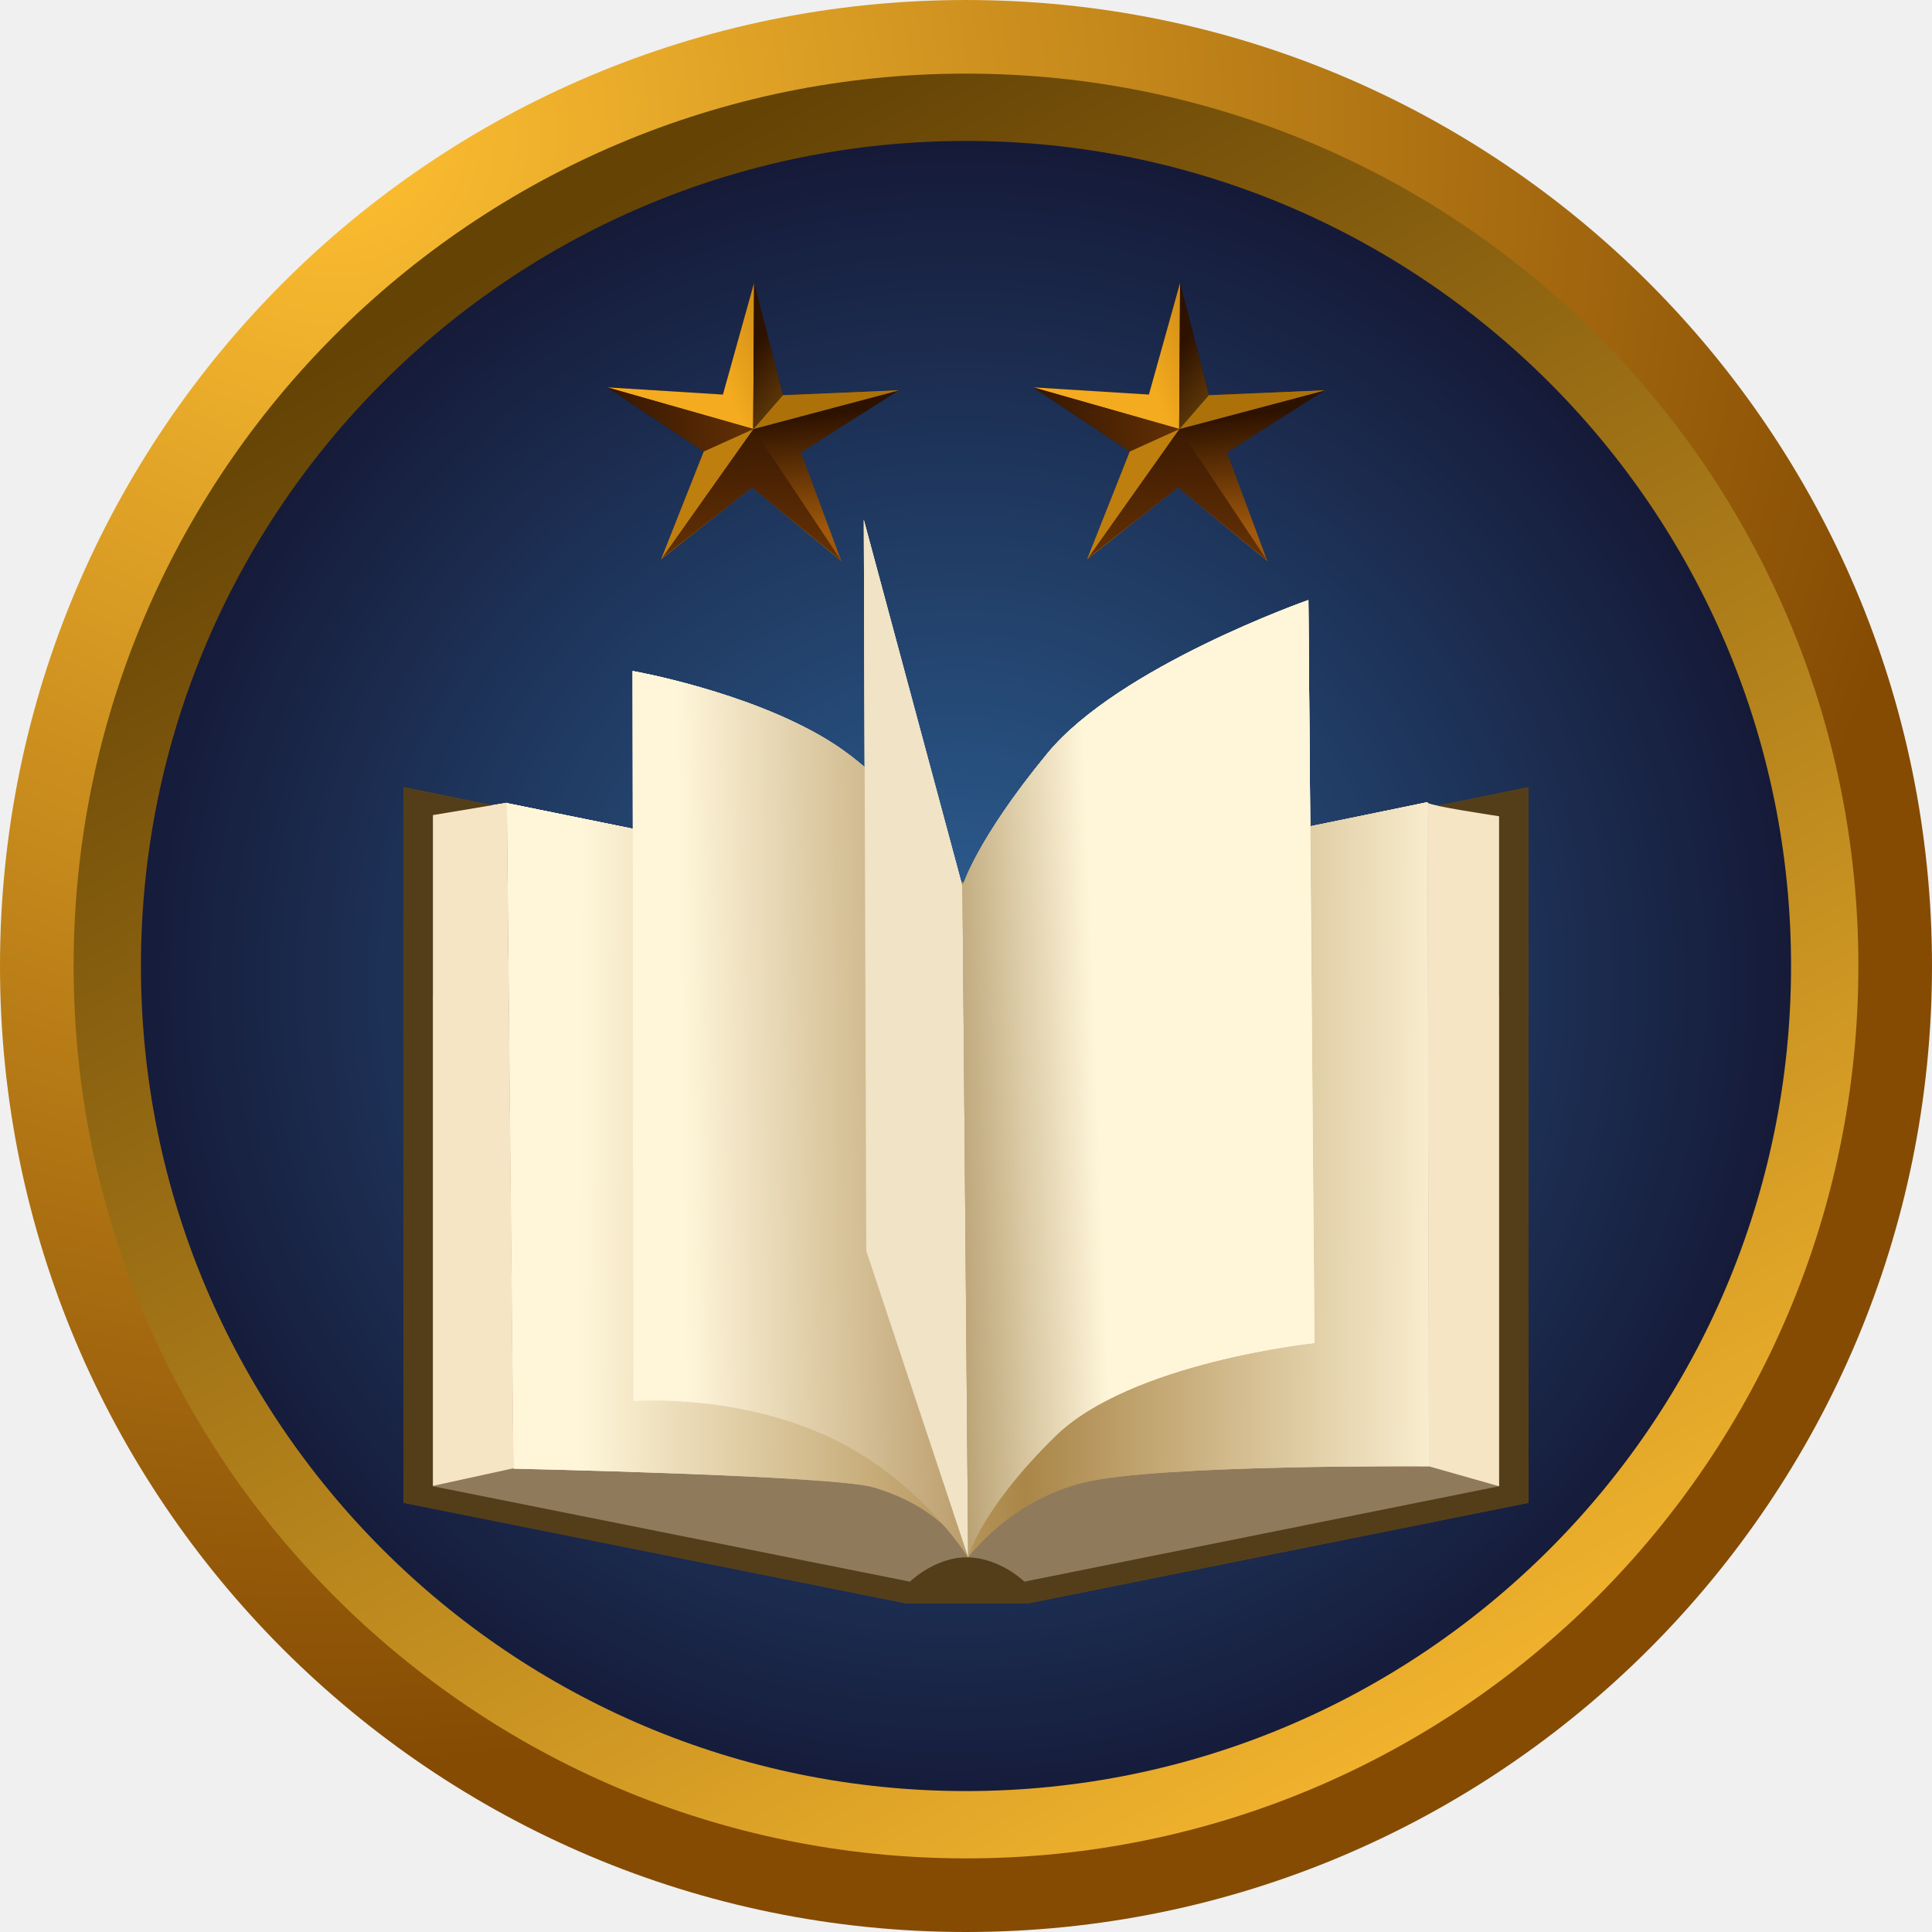
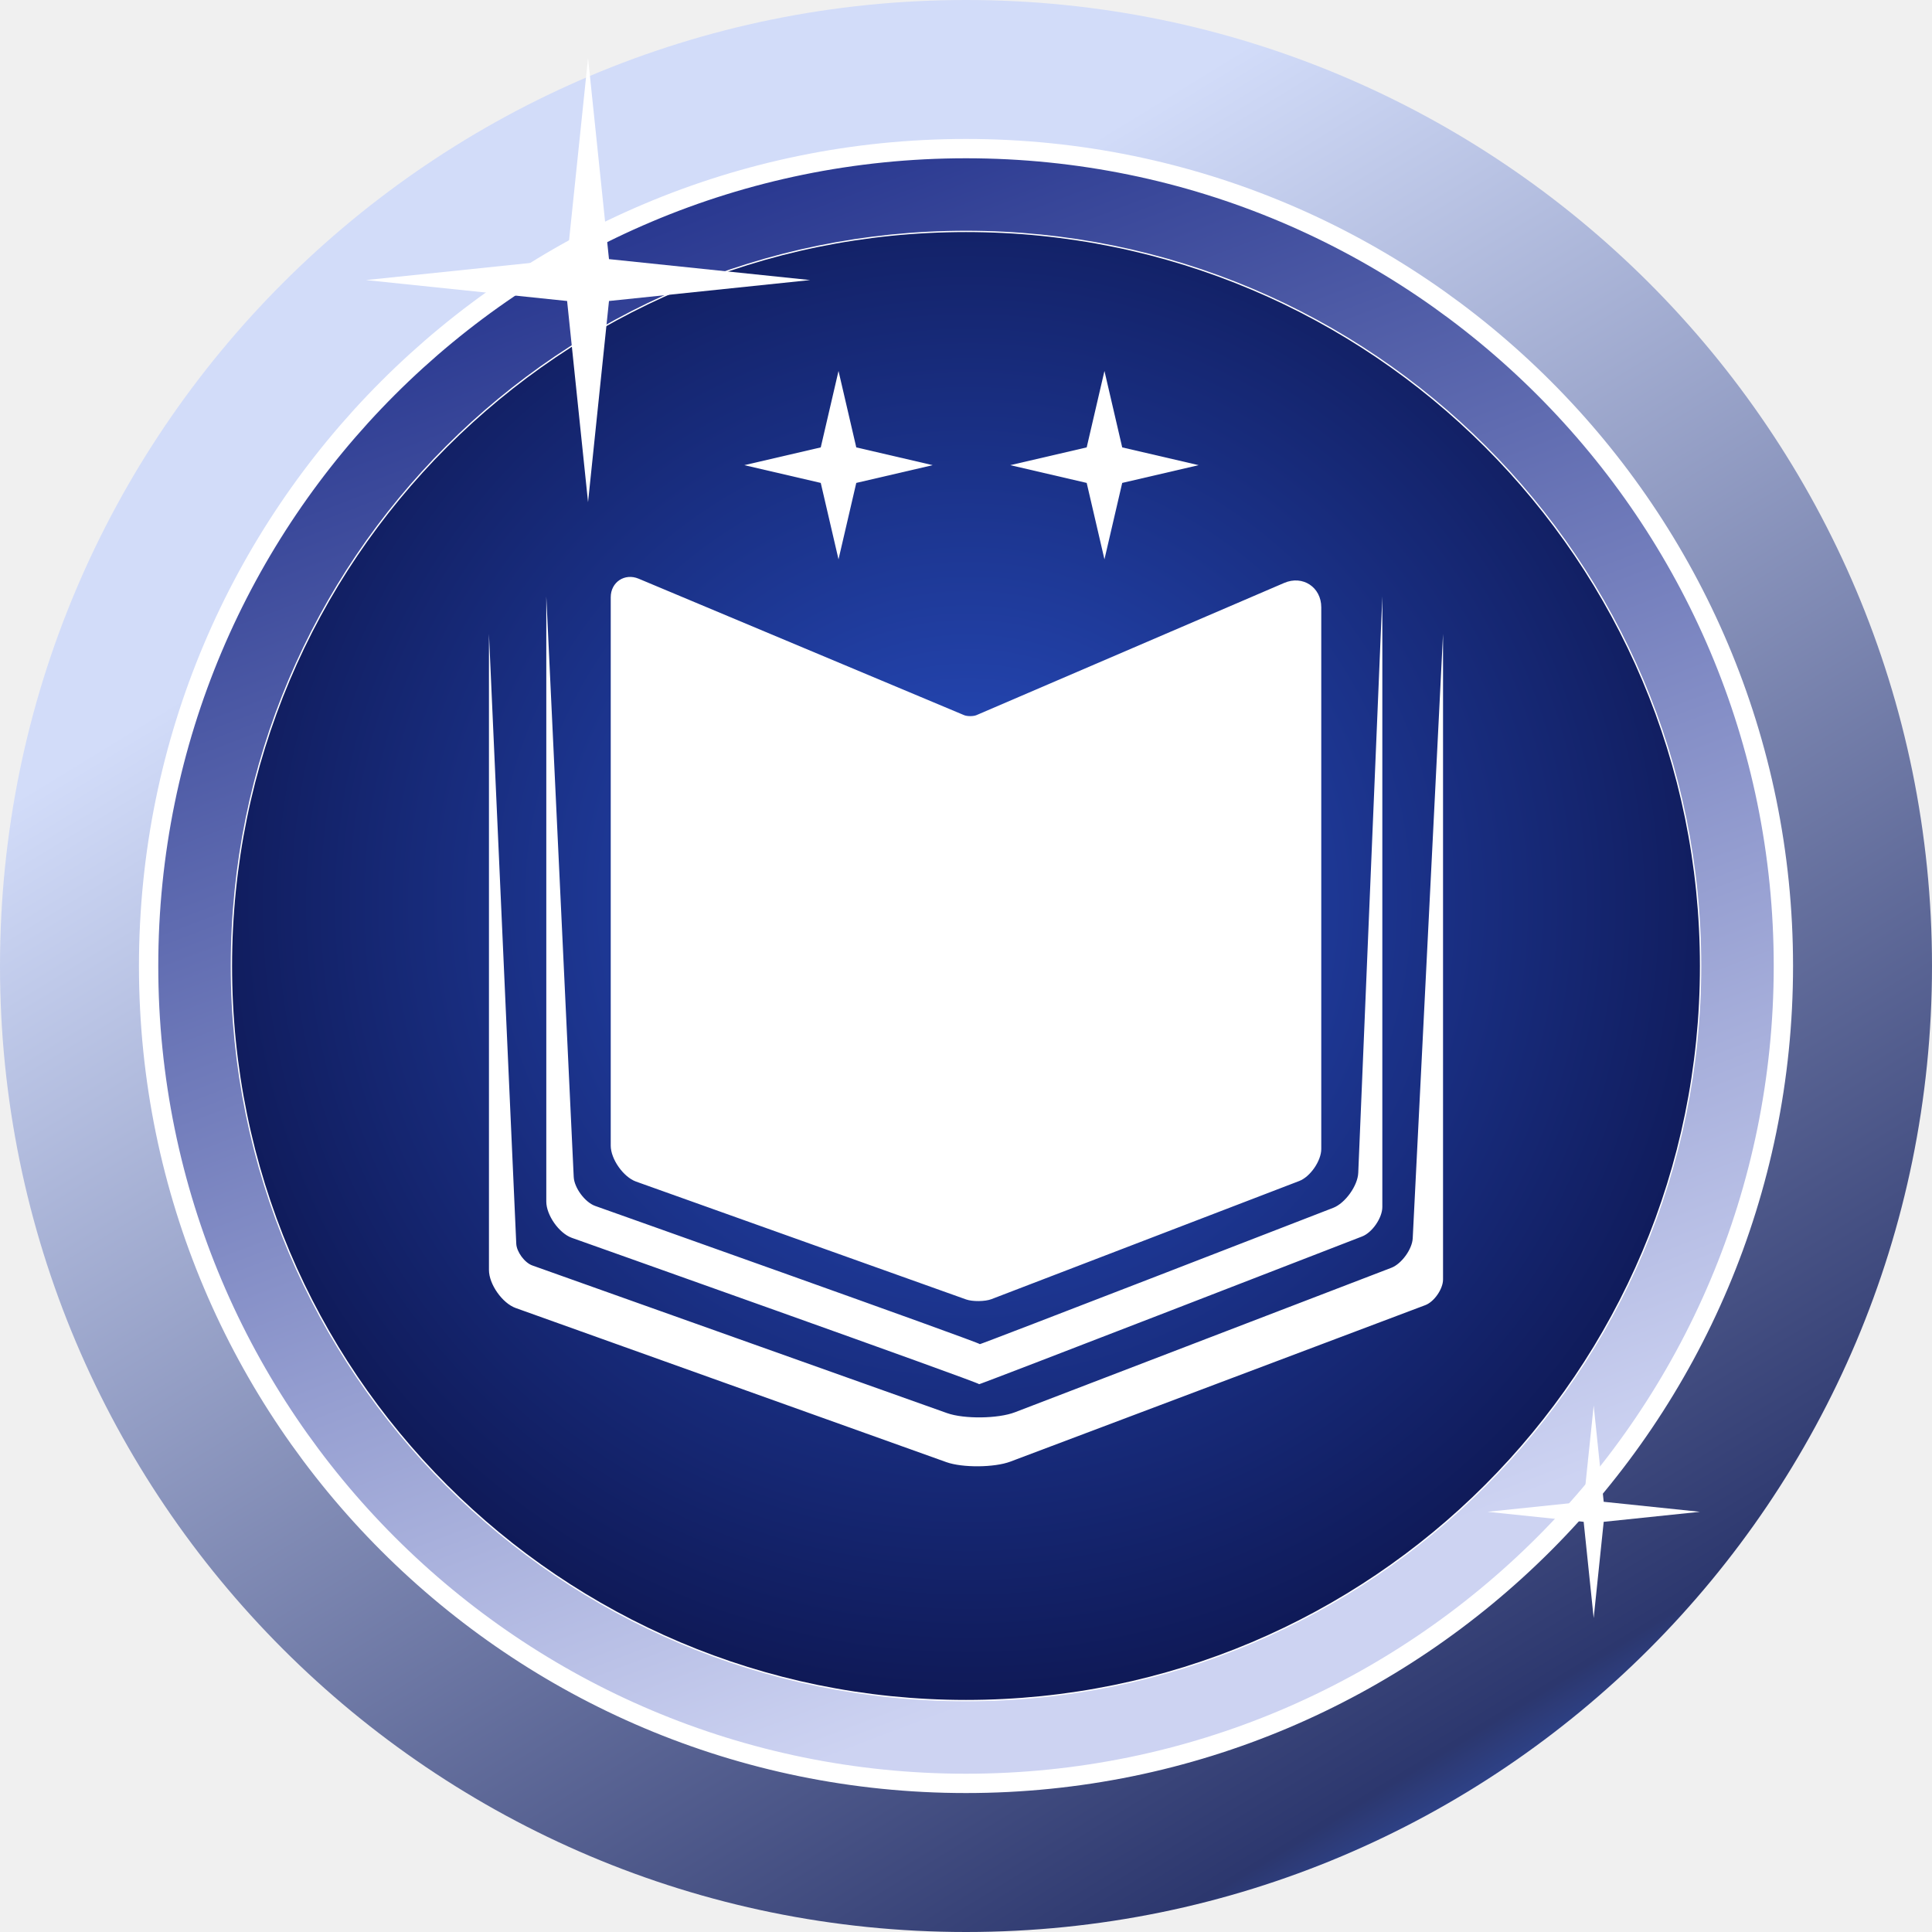
- <svg xmlns="http://www.w3.org/2000/svg" version="1.1" width="266.707" height="266.707" viewBox="877.694,854.611,266.707,266.707">
-   <defs id="element-1683">
-     <clipPath id="clip-1">
-       <path d="M877.694,1121.318v-266.707h266.707v266.707z" id="element-1684" fill="none" stroke="none" stroke-width="1" stroke-linecap="butt" stroke-linejoin="miter" />
-     </clipPath>
-     <radialGradient cx="923.878" cy="872.797" r="225.444" gradientUnits="userSpaceOnUse" id="color-1">
-       <stop offset="0" stop-color="#ffc032" id="element-1685" />
-       <stop offset="1" stop-color="#854b03" id="element-1686" />
+ <svg xmlns="http://www.w3.org/2000/svg" version="1.1" width="1300.156" height="1300.156" viewBox="109.655,-1274.65,1300.156,1300.156">
+   <defs id="element-433">
+     <linearGradient x1="540.945" y1="-995.41" x2="1169.545" y2="31.086" gradientUnits="userSpaceOnUse" id="color-1">
+       <stop offset="0" stop-color="#d2dcf9" id="element-434" />
+       <stop offset="0.872" stop-color="#2c376e" id="element-435" />
+       <stop offset="0.971" stop-color="#335fcd" id="element-436" />
+       <stop offset="1" stop-color="#747e9a" id="element-437" />
+     </linearGradient>
+     <linearGradient x1="947.934" y1="-196.349" x2="587.607" y2="-1146.035" gradientUnits="userSpaceOnUse" id="color-2">
+       <stop offset="0" stop-color="#cdd3f2" id="element-438" />
+       <stop offset="1" stop-color="#293890" id="element-439" />
+     </linearGradient>
+     <radialGradient cx="761.138" cy="-666.659" r="616.721" gradientUnits="userSpaceOnUse" id="color-3">
+       <stop offset="0" stop-color="#2950c6" id="element-440" />
+       <stop offset="1" stop-color="#0b1146" id="element-441" />
    </radialGradient>
-     <linearGradient x1="956.717" y1="884.815" x2="1079.536" y2="1097.888" gradientUnits="userSpaceOnUse" id="color-2">
-       <stop offset="0" stop-color="#644305" id="element-1687" />
-       <stop offset="1" stop-color="#f4b52e" id="element-1688" />
-       <stop offset="0.514" stop-color="#6f7969" id="element-1689" />
-     </linearGradient>
-     <radialGradient cx="1009.999" cy="990.022" r="126.947" gradientUnits="userSpaceOnUse" id="color-3">
-       <stop offset="0" stop-color="#2d6195" id="element-1690" />
-       <stop offset="1" stop-color="#13132f" id="element-1691" />
-     </radialGradient>
-     <linearGradient x1="987.289" y1="928.399" x2="985.562" y2="912.496" gradientUnits="userSpaceOnUse" id="color-4">
-       <stop offset="0" stop-color="#a0590b" id="element-1692" />
-       <stop offset="1" stop-color="#2e1200" id="element-1693" />
-     </linearGradient>
-     <linearGradient x1="973.574" y1="897.966" x2="990.895" y2="890.579" gradientUnits="userSpaceOnUse" id="color-5">
-       <stop offset="0" stop-color="#f4ab1f" id="element-1694" />
-       <stop offset="1" stop-color="#a96e0c" id="element-1695" />
-     </linearGradient>
-     <linearGradient x1="995.075" y1="911.31" x2="982.659" y2="901.53" gradientUnits="userSpaceOnUse" id="color-6">
-       <stop offset="0" stop-color="#8e5f11" id="element-1696" />
-       <stop offset="1" stop-color="#2e1200" id="element-1697" />
-     </linearGradient>
-     <linearGradient x1="997.102" y1="910.109" x2="958.061" y2="911.62" gradientUnits="userSpaceOnUse" id="color-7">
-       <stop offset="0" stop-color="#854408" id="element-1698" />
-       <stop offset="1" stop-color="#2e1200" id="element-1699" />
-     </linearGradient>
-     <linearGradient x1="981.989" y1="945.624" x2="981.411" y2="911.252" gradientUnits="userSpaceOnUse" id="color-8">
-       <stop offset="0" stop-color="#854408" id="element-1700" />
-       <stop offset="1" stop-color="#351601" id="element-1701" />
-     </linearGradient>
-     <linearGradient x1="1046.097" y1="928.399" x2="1044.37" y2="912.496" gradientUnits="userSpaceOnUse" id="color-9">
-       <stop offset="0" stop-color="#a0590b" id="element-1702" />
-       <stop offset="1" stop-color="#2e1200" id="element-1703" />
-     </linearGradient>
-     <linearGradient x1="1032.381" y1="897.966" x2="1049.703" y2="890.579" gradientUnits="userSpaceOnUse" id="color-10">
-       <stop offset="0" stop-color="#f4ab1f" id="element-1704" />
-       <stop offset="1" stop-color="#a96e0c" id="element-1705" />
-     </linearGradient>
-     <linearGradient x1="1053.882" y1="911.31" x2="1041.467" y2="901.53" gradientUnits="userSpaceOnUse" id="color-11">
-       <stop offset="0" stop-color="#8e5f11" id="element-1706" />
-       <stop offset="1" stop-color="#2e1200" id="element-1707" />
-     </linearGradient>
-     <linearGradient x1="1055.91" y1="910.109" x2="1016.868" y2="911.62" gradientUnits="userSpaceOnUse" id="color-12">
-       <stop offset="0" stop-color="#854408" id="element-1708" />
-       <stop offset="1" stop-color="#2e1200" id="element-1709" />
-     </linearGradient>
-     <linearGradient x1="1040.797" y1="945.624" x2="1040.219" y2="911.252" gradientUnits="userSpaceOnUse" id="color-13">
-       <stop offset="0" stop-color="#854408" id="element-1710" />
-       <stop offset="1" stop-color="#351601" id="element-1711" />
-     </linearGradient>
-     <clipPath id="clip-2">
-       <path d="M933.409,1075.962v-149.585h155.272v149.585z" id="element-1712" fill="none" stroke="none" stroke-width="1" stroke-linecap="butt" stroke-linejoin="miter" />
-     </clipPath>
-     <linearGradient x1="1080.124" y1="1035.854" x2="957.421" y2="1035.19" gradientUnits="userSpaceOnUse" id="color-14">
-       <stop offset="0" stop-color="#fff6da" id="element-1713" />
-       <stop offset="0.496" stop-color="#aa8648" id="element-1714" />
-       <stop offset="1" stop-color="#fff6da" id="element-1715" />
-     </linearGradient>
-     <linearGradient x1="971.78" y1="1012.439" x2="1036.975" y2="1011.521" gradientUnits="userSpaceOnUse" id="color-15">
-       <stop offset="0" stop-color="#fff6da" id="element-1716" />
-       <stop offset="1" stop-color="#8c6122" id="element-1717" />
-     </linearGradient>
-     <linearGradient x1="1030.088" y1="1026.671" x2="994.736" y2="1028.049" gradientUnits="userSpaceOnUse" id="color-16">
-       <stop offset="0" stop-color="#fff6da" id="element-1718" />
-       <stop offset="1" stop-color="#87642a" id="element-1719" />
-     </linearGradient>
-     <linearGradient x1="1080.124" y1="1035.854" x2="957.421" y2="1035.19" gradientUnits="userSpaceOnUse" id="color-17">
-       <stop offset="0" stop-color="#fff6da" id="element-1720" />
-       <stop offset="0.496" stop-color="#aa8648" id="element-1721" />
-       <stop offset="1" stop-color="#fff6da" id="element-1722" />
-     </linearGradient>
-     <linearGradient x1="971.78" y1="1012.439" x2="1036.975" y2="1011.521" gradientUnits="userSpaceOnUse" id="color-18">
-       <stop offset="0" stop-color="#fff6da" id="element-1723" />
-       <stop offset="1" stop-color="#8c6122" id="element-1724" />
-     </linearGradient>
-     <linearGradient x1="1030.088" y1="1026.671" x2="994.736" y2="1028.049" gradientUnits="userSpaceOnUse" id="color-19">
-       <stop offset="0" stop-color="#fff6da" id="element-1725" />
-       <stop offset="1" stop-color="#87642a" id="element-1726" />
-     </linearGradient>
-     <linearGradient x1="1080.124" y1="1035.854" x2="957.421" y2="1035.19" gradientUnits="userSpaceOnUse" id="color-20">
-       <stop offset="0" stop-color="#fff6da" id="element-1727" />
-       <stop offset="0.496" stop-color="#aa8648" id="element-1728" />
-       <stop offset="1" stop-color="#fff6da" id="element-1729" />
-     </linearGradient>
-     <linearGradient x1="1080.124" y1="1035.854" x2="957.421" y2="1035.19" gradientUnits="userSpaceOnUse" id="color-21">
-       <stop offset="0" stop-color="#fff6da" id="element-1730" />
-       <stop offset="0.496" stop-color="#aa8648" id="element-1731" />
-       <stop offset="1" stop-color="#fff6da" id="element-1732" />
-     </linearGradient>
-     <linearGradient x1="971.78" y1="1012.439" x2="1036.975" y2="1011.521" gradientUnits="userSpaceOnUse" id="color-22">
-       <stop offset="0" stop-color="#fff6da" id="element-1733" />
-       <stop offset="1" stop-color="#8c6122" id="element-1734" />
-     </linearGradient>
-     <linearGradient x1="971.78" y1="1012.439" x2="1036.975" y2="1011.521" gradientUnits="userSpaceOnUse" id="color-23">
-       <stop offset="0" stop-color="#fff6da" id="element-1735" />
-       <stop offset="1" stop-color="#8c6122" id="element-1736" />
-     </linearGradient>
-     <linearGradient x1="1030.088" y1="1026.671" x2="994.736" y2="1028.049" gradientUnits="userSpaceOnUse" id="color-24">
-       <stop offset="0" stop-color="#fff6da" id="element-1737" />
-       <stop offset="1" stop-color="#87642a" id="element-1738" />
-     </linearGradient>
-     <linearGradient x1="1030.088" y1="1026.671" x2="994.736" y2="1028.049" gradientUnits="userSpaceOnUse" id="color-25">
-       <stop offset="0" stop-color="#fff6da" id="element-1739" />
-       <stop offset="1" stop-color="#87642a" id="element-1740" />
-     </linearGradient>
  </defs>
-   <g fill="none" fill-rule="nonzero" stroke="none" stroke-width="none" stroke-linecap="none" stroke-linejoin="none" stroke-miterlimit="10" stroke-dasharray="" stroke-dashoffset="0" font-family="none" font-weight="none" font-size="none" text-anchor="none" id="element-1741">
-     <g id="element-1742">
-       <g clip-path="url(#clip-1)" id="Group 1">
-         <g id="element-1743" stroke-width="0" stroke-linecap="round" stroke-linejoin="round">
-           <g id="element-1744">
-             <g id="element-1745">
-               <path d="M877.694,987.965c0,-73.649 59.704,-133.353 133.353,-133.353c73.649,0 133.353,59.704 133.353,133.353c0,73.649 -59.704,133.353 -133.353,133.353c-73.649,0 -133.353,-59.704 -133.353,-133.353z" id="Path 1" fill="url(#color-1)" stroke="#000000" />
-               <path d="M887.857,987.965c0,-68.036 55.154,-123.191 123.191,-123.191c68.036,0 123.191,55.154 123.191,123.191c0,68.036 -55.154,123.191 -123.191,123.191c-68.036,0 -123.191,-55.154 -123.191,-123.191z" id="element-1746" fill="url(#color-2)" stroke="#000000" />
-               <path d="M897.15,987.965c0,-62.904 50.994,-113.897 113.897,-113.897c62.904,0 113.897,50.994 113.897,113.897c0,62.904 -50.994,113.897 -113.897,113.897c-62.904,0 -113.897,-50.994 -113.897,-113.897z" id="element-1747" fill="url(#color-3)" stroke="#000000" />
-               <g id="element-1748" stroke="#ff2020">
-                 <path d="M985.783,909.164l15.994,-0.67l-13.511,8.585l5.579,15.004l-12.34,-10.196l-12.545,9.943l5.884,-14.887l-13.333,-8.859l15.977,0.996l4.305,-15.418z" id="element-1749" fill="url(#color-4)" />
-                 <path d="M981.668,913.844l-20.156,-5.761l15.977,0.996l4.305,-15.418z" id="element-1750" fill="url(#color-5)" />
-                 <path d="M985.783,909.164l15.994,-0.67l-20.109,5.35l0.126,-20.183z" id="element-1751" fill="url(#color-6)" />
-                 <path d="M974.844,916.942l-13.333,-8.859l20.214,5.746z" id="element-1752" fill="url(#color-7)" />
-                 <path d="M981.725,913.829l-12.765,18l5.884,-14.887z" id="element-1753" fill="#be7f0e" />
-                 <path d="M981.505,921.886l-12.405,9.745l12.624,-17.802l12.08,18.146z" id="element-1754" fill="url(#color-8)" />
-                 <path d="M985.783,909.164l15.994,-0.67l-20.052,5.335z" id="element-1755" fill="#ac7209" />
-               </g>
-               <g id="element-1756" stroke="#ff2020">
-                 <path d="M1044.591,909.164l15.994,-0.67l-13.511,8.585l5.579,15.004l-12.34,-10.196l-12.545,9.943l5.884,-14.887l-13.333,-8.859l15.977,0.996l4.305,-15.418z" id="element-1757" fill="url(#color-9)" />
-                 <path d="M1040.475,913.844l-20.156,-5.761l15.977,0.996l4.305,-15.418z" id="element-1758" fill="url(#color-10)" />
-                 <path d="M1044.591,909.164l15.994,-0.67l-20.109,5.35l0.126,-20.183z" id="element-1759" fill="url(#color-11)" />
-                 <path d="M1033.652,916.942l-13.333,-8.859l20.214,5.746z" id="element-1760" fill="url(#color-12)" />
-                 <path d="M1040.533,913.829l-12.765,18l5.884,-14.887z" id="element-1761" fill="#be7f0e" />
-                 <path d="M1040.313,921.886l-12.405,9.745l12.624,-17.802l12.08,18.146z" id="element-1762" fill="url(#color-13)" />
-                 <path d="M1044.591,909.164l15.994,-0.67l-20.052,5.335z" id="element-1763" fill="#ac7209" />
-               </g>
-             </g>
-           </g>
-         </g>
+   <g fill="none" fill-rule="nonzero" stroke="none" stroke-width="none" stroke-linecap="round" stroke-linejoin="round" stroke-miterlimit="10" stroke-dasharray="" stroke-dashoffset="0" font-family="none" font-weight="none" font-size="none" text-anchor="none" id="element-442">
+     <g id="element-443">
+       <g id="Group 1">
+         <path d="M109.655,-624.572c0,-359.028 291.05,-650.078 650.078,-650.078c359.028,0 650.078,291.05 650.078,650.078c0,359.028 -291.05,650.078 -650.078,650.078c-359.028,0 -650.078,-291.05 -650.078,-650.078z" id="Path 1" fill="url(#color-1)" stroke="#000000" stroke-width="0" />
+         <path d="M337.328,-644.173c0,-244.113 198.524,-442.005 443.416,-442.005c244.892,0 443.416,197.893 443.416,442.005c0,244.113 -198.524,442.005 -443.416,442.005c-244.892,0 -443.416,-197.893 -443.416,-442.005z" id="element-444" fill="#ffffff" stroke="#000000" stroke-width="0" />
+         <path d="M209.667,-624.572c0,-303.793 246.273,-550.066 550.066,-550.066c303.793,0 550.066,246.273 550.066,550.066c0,303.793 -246.273,550.066 -550.066,550.066c-303.793,0 -550.066,-246.273 -550.066,-550.066zM759.732,-136.279c269.677,0 488.294,-218.617 488.294,-488.294c0,-269.677 -218.617,-488.294 -488.294,-488.294c-269.677,0 -488.294,218.617 -488.294,488.294c0,269.677 218.617,488.294 488.294,488.294z" id="CompoundPath 1" fill="url(#color-2)" stroke="#ffffff" stroke-width="13" />
+         <path d="M776.827,-400.361c-4.224,1.622 -12.71,1.722 -16.971,0.2l-222.159,-79.328c-8.523,-3.043 -17.045,-15.136 -17.045,-24.186v-369.051c0,-10.181 9.389,-16.425 18.778,-12.489l217.472,91.18l1.581,0.663c2.086,0.875 6.252,0.856 8.33,-0.037l1.585,-0.681l205.471,-88.281c12.472,-5.359 24.944,2.857 24.944,16.432v364.526c0,7.918 -7.392,18.674 -14.785,21.512zM789.596,-291.047c-10.728,4.045 -32.25,4.228 -43.044,0.365l-289.84,-103.722c-9.004,-3.222 -18.008,-16.007 -18.008,-25.57v-428.056l18.38,410.387c0.244,5.459 5.637,12.751 10.785,14.584l279.089,99.363c11.476,4.086 34.324,3.806 45.697,-0.559l253.364,-97.248c6.802,-2.611 13.969,-12.499 14.335,-19.776l20.405,-406.751v434.432c0,6.375 -5.965,15 -11.93,17.25zM494.433,-441.655c-8.571,-3.08 -17.142,-15.267 -17.142,-24.374v-407.257l18.456,390.685c0.344,7.278 7.545,17.02 14.401,19.483c0,0 259.705,92.205 258.893,93.017c-0.812,0.812 237.789,-91.717 237.789,-91.717c8.073,-3.114 16.506,-14.872 16.867,-23.517l16.209,-387.951v410.9c0,7.286 -6.798,17.194 -13.596,19.816c0,0 -258.604,100.279 -257.736,99.411c0.868,-0.868 -274.142,-98.496 -274.142,-98.496zM759.732,-130.668c272.776,0 493.904,-221.128 493.904,-493.904c0,-272.776 -221.128,-493.904 -493.904,-493.904c-272.776,0 -493.904,221.128 -493.904,493.904c0,272.776 221.128,493.904 493.904,493.904z" id="element-445" fill="url(#color-3)" stroke="#000000" stroke-width="0" />
+         <path d="M491.295,-1100.271l14.092,-135.375l14.092,135.375l135.375,14.092l-135.375,14.092l-14.092,135.375l-14.092,-135.375l-135.375,-14.092z" id="element-446" fill="#ffffff" stroke="#ffffff" stroke-width="0" />
+         <path d="M1175.396,-264.01l6.741,-64.758l6.741,64.758l64.758,6.741l-64.758,6.741l-6.741,64.758l-6.741,-64.758l-64.758,-6.741z" id="element-447" fill="#ffffff" stroke="#ffffff" stroke-width="0" />
      </g>
    </g>
-     <g id="element-1764">
-       <g clip-path="url(#clip-2)" id="element-1765">
-         <g id="Group 1 1 1 1" stroke="#000000" stroke-width="0" stroke-linecap="round" stroke-linejoin="round">
-           <path d="M1019.548,1075.965h-16.671l-69.465,-13.893v-98.801l68.274,13.893c0,0 17.465,-0.397 17.465,0c0,0.397 69.533,-13.893 69.533,-13.893v98.801z" id="Path 1 1 1 1" fill="#543e1a" />
-           <path d="M1019.105,1072.952c0,0 -3.274,-3.236 -7.756,-3.353c-4.482,-0.118 -8.047,3.353 -8.047,3.353l-65.843,-13.169v-67.752l64.715,13.169c0,0 16.555,-0.376 16.555,0c0,0.376 65.908,-13.169 65.908,-13.169v67.752z" id="element-1766" fill="#8f7a5b" />
-           <g id="element-1767" fill="url(#color-14)">
-             <path d="M1074.952,1057.034c0,0 -37.422,-0.292 -47.685,2.242c-10.263,2.533 -15.918,10.324 -15.918,10.324c0,0 -2.646,-6.59 -13.064,-9.671c-5.516,-1.631 -49.707,-2.575 -49.707,-2.575l-0.906,-91.873l54.502,11.088c0,0 16.555,-0.376 16.555,0c0,0.376 56.033,-11.222 56.033,-11.222z" id="element-1768" />
-           </g>
-           <path d="M948.578,1057.301l-11.119,2.431v-92.6l10.213,-1.704z" id="element-1769" fill="#f6e5c4" />
-           <g id="element-1770" fill="url(#color-15)">
-             <path d="M991.662,1052.748c-12.88,-5.827 -26.506,-4.737 -26.506,-4.737l-0.124,-100.764c0,0 15.917,2.792 26.957,9.539c11.04,6.747 18.573,20.197 18.573,20.197l0.788,92.616c0,0 -6.808,-11.024 -19.687,-16.851z" id="element-1771" />
-           </g>
-           <path d="M1074.952,1057.034c0,0 -0.217,-91.981 -0.217,-91.605c0,0.376 9.902,1.863 9.902,1.863v92.491z" id="element-1772" fill="#f6e5c4" />
-           <path d="M997.277,1027.286l-0.336,-100.906l13.62,50.604l0.788,92.616z" id="element-1773" fill="#f0e3c6" />
-           <g id="element-1774" fill="url(#color-16)">
-             <path d="M1023.307,1052.931c10.428,-10.271 35.845,-12.917 35.845,-12.917l-0.838,-102.568c0,0 -26.174,9.178 -36.052,21.192c-9.878,12.014 -11.701,18.345 -11.701,18.345l0.788,92.573c0,0 1.53,-6.355 11.958,-16.626z" id="element-1775" />
-           </g>
-         </g>
-       </g>
-     </g>
-     <path d="M933.409,1075.962v-149.585h155.272v149.585z" id="clip-7 1" fill="none" stroke="none" stroke-width="1" stroke-linecap="butt" stroke-linejoin="miter" />
-     <g stroke="#000000" stroke-width="0" stroke-linecap="round" stroke-linejoin="round" id="element-1776">
-       <g id="element-1777">
-         <path d="M1019.548,1075.965h-16.671l-69.465,-13.893v-98.801l68.274,13.893c0,0 17.465,-0.397 17.465,0c0,0.397 69.533,-13.893 69.533,-13.893v98.801z" id="element-1778" fill="#543e1a" />
-         <path d="M1019.105,1072.952c0,0 -3.274,-3.236 -7.756,-3.353c-4.482,-0.118 -8.047,3.353 -8.047,3.353l-65.843,-13.169v-67.752l64.715,13.169c0,0 16.555,-0.376 16.555,0c0,0.376 65.908,-13.169 65.908,-13.169v67.752z" id="element-1779" fill="#8f7a5b" />
-         <g id="element-1780" fill="url(#color-17)">
-           <path d="M1074.952,1057.034c0,0 -37.422,-0.292 -47.685,2.242c-10.263,2.533 -15.918,10.324 -15.918,10.324c0,0 -2.646,-6.59 -13.064,-9.671c-5.516,-1.631 -49.707,-2.575 -49.707,-2.575l-0.906,-91.873l54.502,11.088c0,0 16.555,-0.376 16.555,0c0,0.376 56.033,-11.222 56.033,-11.222z" id="element-1781" />
-         </g>
-         <path d="M948.578,1057.301l-11.119,2.431v-92.6l10.213,-1.704z" id="element-1782" fill="#f6e5c4" />
-         <g id="element-1783" fill="url(#color-18)">
-           <path d="M991.662,1052.748c-12.88,-5.827 -26.506,-4.737 -26.506,-4.737l-0.124,-100.764c0,0 15.917,2.792 26.957,9.539c11.04,6.747 18.573,20.197 18.573,20.197l0.788,92.616c0,0 -6.808,-11.024 -19.687,-16.851z" id="element-1784" />
-         </g>
-         <path d="M1074.952,1057.034c0,0 -0.217,-91.981 -0.217,-91.605c0,0.376 9.902,1.863 9.902,1.863v92.491z" id="element-1785" fill="#f6e5c4" />
-         <path d="M997.277,1027.286l-0.336,-100.906l13.62,50.604l0.788,92.616z" id="element-1786" fill="#f0e3c6" />
-         <g id="element-1787" fill="url(#color-19)">
-           <path d="M1023.307,1052.931c10.428,-10.271 35.845,-12.917 35.845,-12.917l-0.838,-102.568c0,0 -26.174,9.178 -36.052,21.192c-9.878,12.014 -11.701,18.345 -11.701,18.345l0.788,92.573c0,0 1.53,-6.355 11.958,-16.626z" id="element-1788" />
-         </g>
-       </g>
-     </g>
-     <path d="M1019.548,1075.965h-16.671l-69.465,-13.893v-98.801l68.274,13.893c0,0 17.465,-0.397 17.465,0c0,0.397 69.533,-13.893 69.533,-13.893v98.801z" id="element-1789" fill="#543e1a" stroke="#000000" stroke-width="0" stroke-linecap="round" stroke-linejoin="round" />
-     <path d="M1019.105,1072.952c0,0 -3.274,-3.236 -7.756,-3.353c-4.482,-0.118 -8.047,3.353 -8.047,3.353l-65.843,-13.169v-67.752l64.715,13.169c0,0 16.555,-0.376 16.555,0c0,0.376 65.908,-13.169 65.908,-13.169v67.752z" id="element-1790" fill="#8f7a5b" stroke="#000000" stroke-width="0" stroke-linecap="round" stroke-linejoin="round" />
-     <g fill="url(#color-20)" stroke="#000000" stroke-width="0" stroke-linecap="round" stroke-linejoin="round" id="element-1791">
-       <g id="element-1792">
-         <path d="M1074.952,1057.034c0,0 -37.422,-0.292 -47.685,2.242c-10.263,2.533 -15.918,10.324 -15.918,10.324c0,0 -2.646,-6.59 -13.064,-9.671c-5.516,-1.631 -49.707,-2.575 -49.707,-2.575l-0.906,-91.873l54.502,11.088c0,0 16.555,-0.376 16.555,0c0,0.376 56.033,-11.222 56.033,-11.222z" id="element-1793" />
-       </g>
-     </g>
-     <g fill="url(#color-21)" stroke="#000000" stroke-width="0" stroke-linecap="round" stroke-linejoin="round" id="element-1794">
-       <path d="M1074.952,1057.034c0,0 -37.422,-0.292 -47.685,2.242c-10.263,2.533 -15.918,10.324 -15.918,10.324c0,0 -2.646,-6.59 -13.064,-9.671c-5.516,-1.631 -49.707,-2.575 -49.707,-2.575l-0.906,-91.873l54.502,11.088c0,0 16.555,-0.376 16.555,0c0,0.376 56.033,-11.222 56.033,-11.222z" id="element-1795" />
-     </g>
-     <path d="M948.578,1057.301l-11.119,2.431v-92.6l10.213,-1.704z" id="element-1796" fill="#f6e5c4" stroke="#000000" stroke-width="0" stroke-linecap="round" stroke-linejoin="round" />
-     <g fill="url(#color-22)" stroke="#000000" stroke-width="0" stroke-linecap="round" stroke-linejoin="round" id="element-1797">
-       <g id="element-1798">
-         <path d="M991.662,1052.748c-12.88,-5.827 -26.506,-4.737 -26.506,-4.737l-0.124,-100.764c0,0 15.917,2.792 26.957,9.539c11.04,6.747 18.573,20.197 18.573,20.197l0.788,92.616c0,0 -6.808,-11.024 -19.687,-16.851z" id="element-1799" />
-       </g>
-     </g>
-     <g fill="url(#color-23)" stroke="#000000" stroke-width="0" stroke-linecap="round" stroke-linejoin="round" id="element-1800">
-       <path d="M991.662,1052.748c-12.88,-5.827 -26.506,-4.737 -26.506,-4.737l-0.124,-100.764c0,0 15.917,2.792 26.957,9.539c11.04,6.747 18.573,20.197 18.573,20.197l0.788,92.616c0,0 -6.808,-11.024 -19.687,-16.851z" id="element-1801" />
-     </g>
-     <path d="M1074.952,1057.034c0,0 -0.217,-91.981 -0.217,-91.605c0,0.376 9.902,1.863 9.902,1.863v92.491z" id="element-1802" fill="#f6e5c4" stroke="#000000" stroke-width="0" stroke-linecap="round" stroke-linejoin="round" />
-     <path d="M997.277,1027.286l-0.336,-100.906l13.62,50.604l0.788,92.616z" id="element-1803" fill="#f0e3c6" stroke="#000000" stroke-width="0" stroke-linecap="round" stroke-linejoin="round" />
-     <g fill="url(#color-24)" stroke="#000000" stroke-width="0" stroke-linecap="round" stroke-linejoin="round" id="element-1804">
-       <g id="element-1805">
-         <path d="M1023.307,1052.931c10.428,-10.271 35.845,-12.917 35.845,-12.917l-0.838,-102.568c0,0 -26.174,9.178 -36.052,21.192c-9.878,12.014 -11.701,18.345 -11.701,18.345l0.788,92.573c0,0 1.53,-6.355 11.958,-16.626z" id="element-1806" />
-       </g>
-     </g>
-     <g fill="url(#color-25)" stroke="#000000" stroke-width="0" stroke-linecap="round" stroke-linejoin="round" id="element-1807">
-       <path d="M1023.307,1052.931c10.428,-10.271 35.845,-12.917 35.845,-12.917l-0.838,-102.568c0,0 -26.174,9.178 -36.052,21.192c-9.878,12.014 -11.701,18.345 -11.701,18.345l0.788,92.573c0,0 1.53,-6.355 11.958,-16.626z" id="element-1808" />
-     </g>
+     <path d="M661.989,-973.572l11.952,-51.432l11.952,51.432l51.432,11.952l-51.432,11.952l-11.952,51.432l-11.952,-51.432l-51.432,-11.952z" id="element-448" fill="#ffffff" stroke="#000000" stroke-width="0" />
+     <path d="M840.954,-973.572l11.952,-51.432l11.952,51.432l51.432,11.952l-51.432,11.952l-11.952,51.432l-11.952,-51.432l-51.432,-11.952z" id="element-449" fill="#ffffff" stroke="#000000" stroke-width="0" />
  </g>
</svg>
